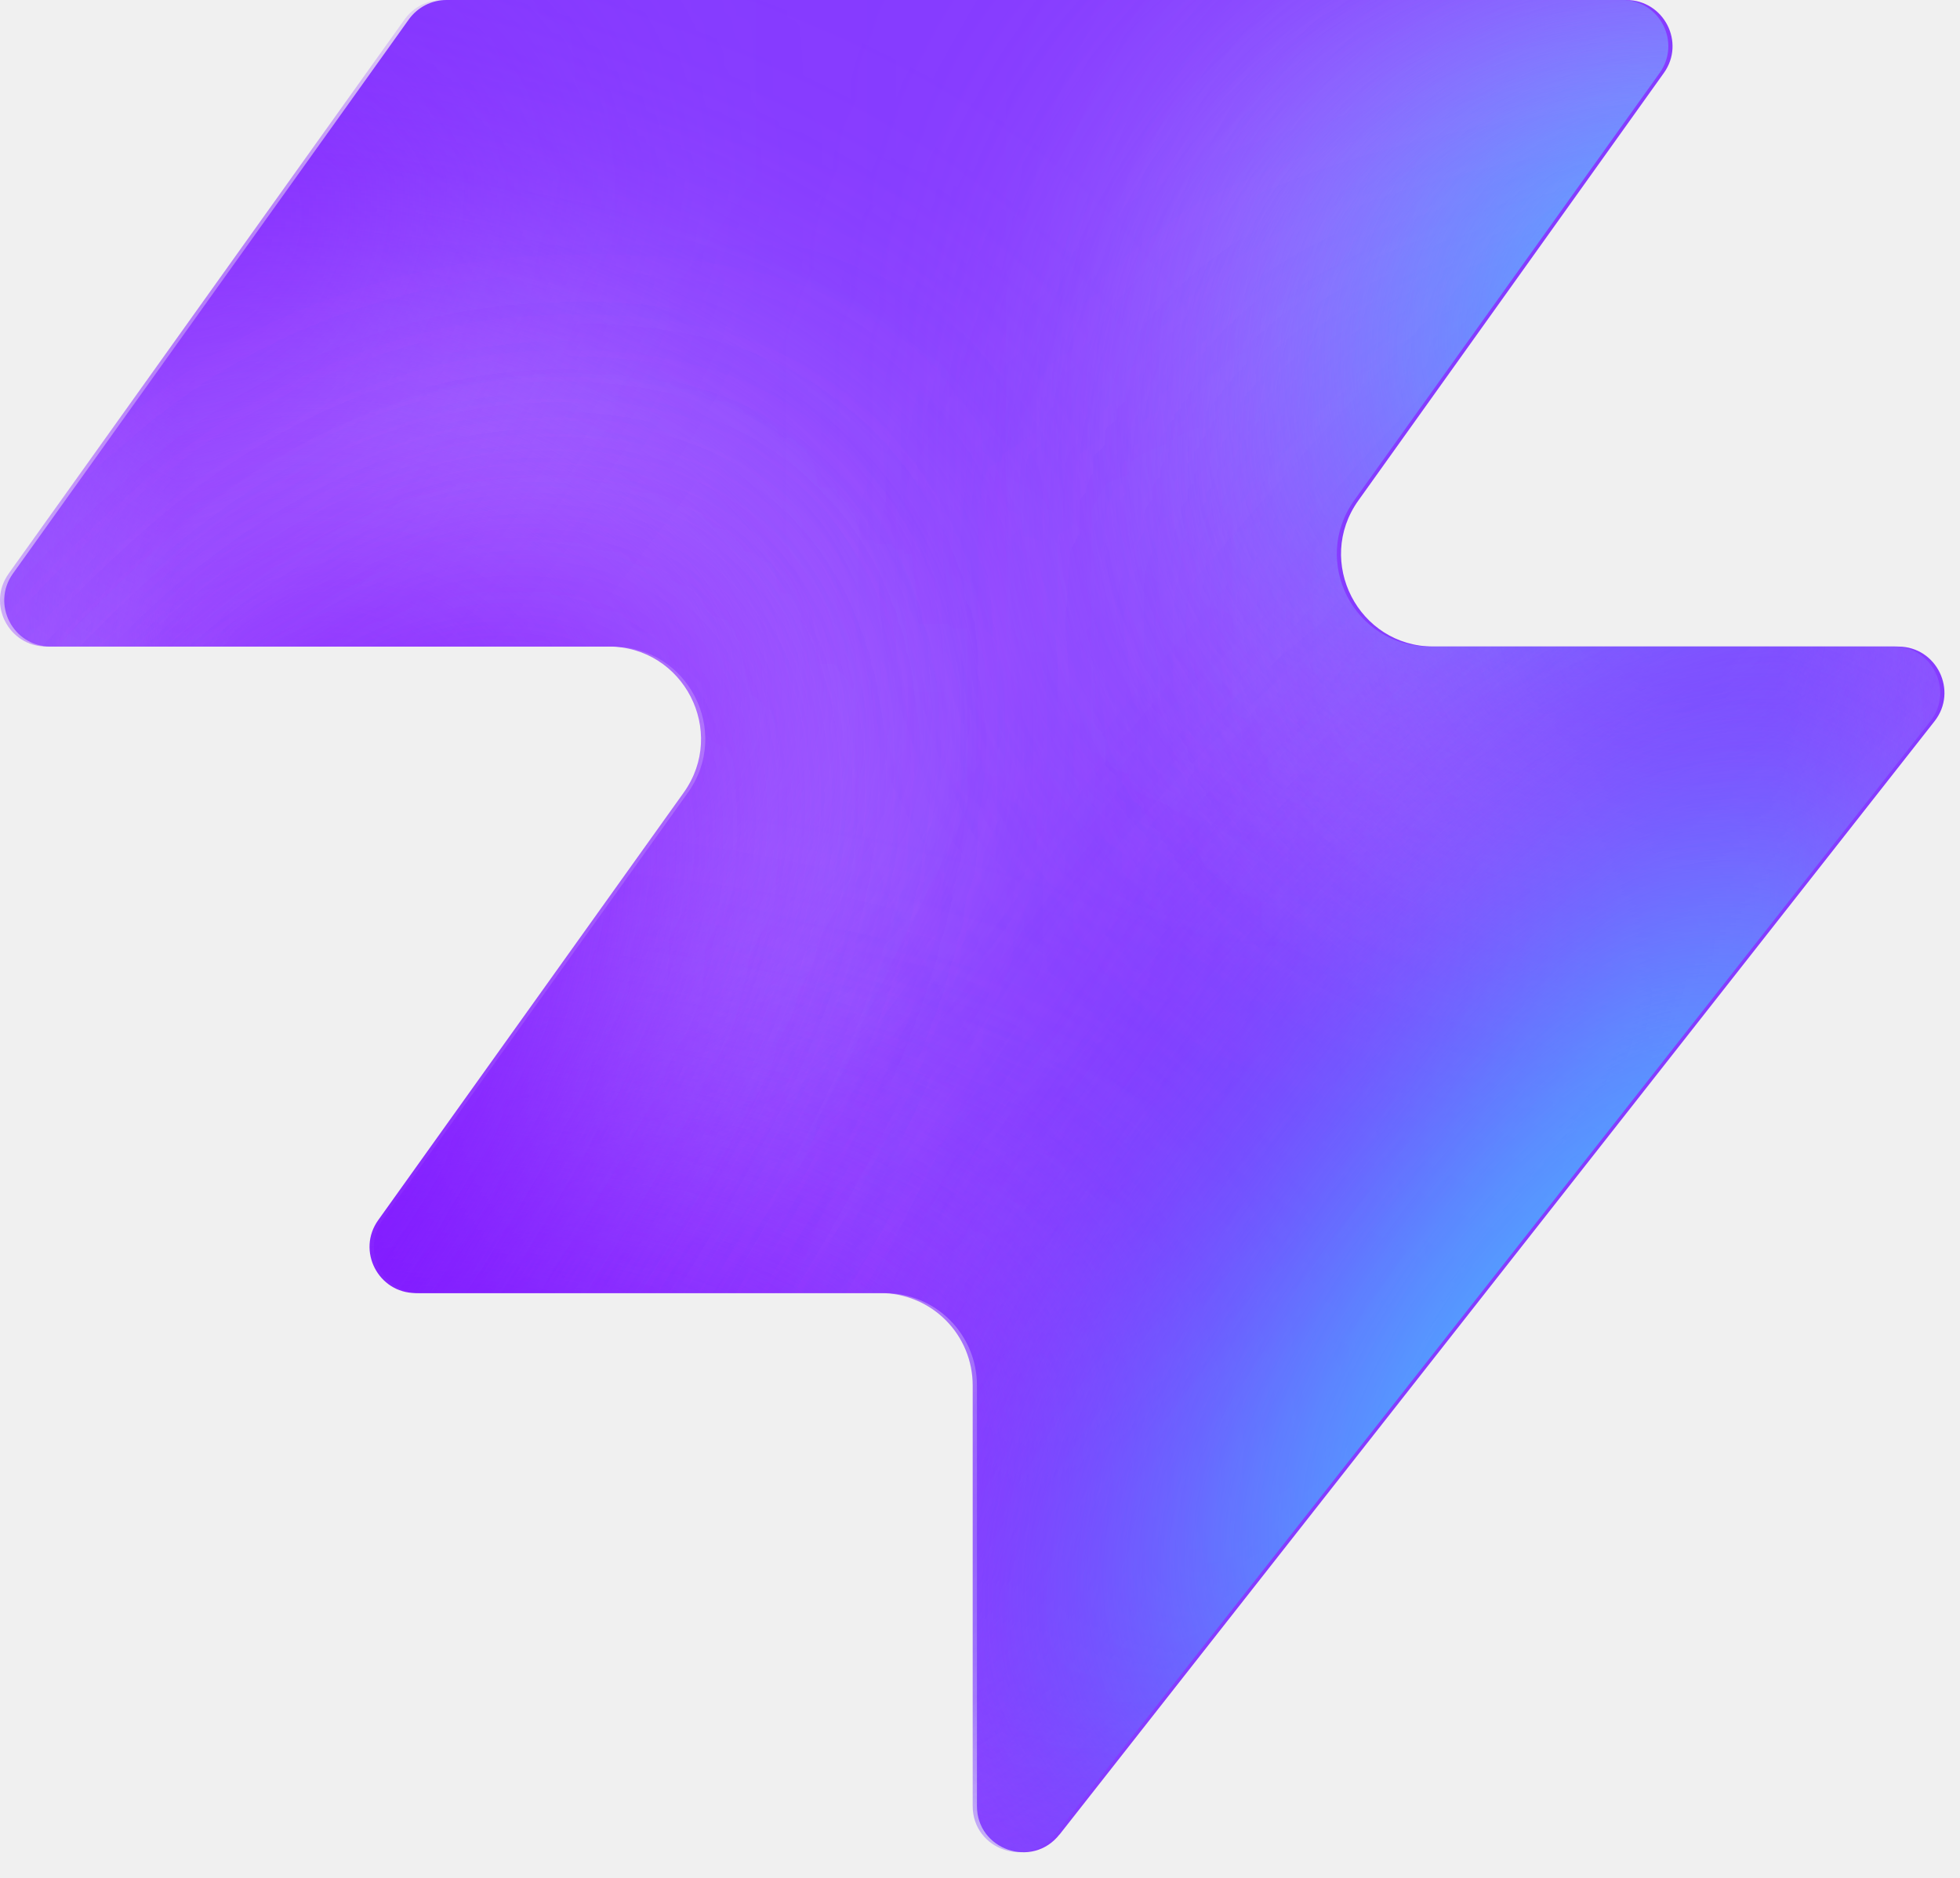
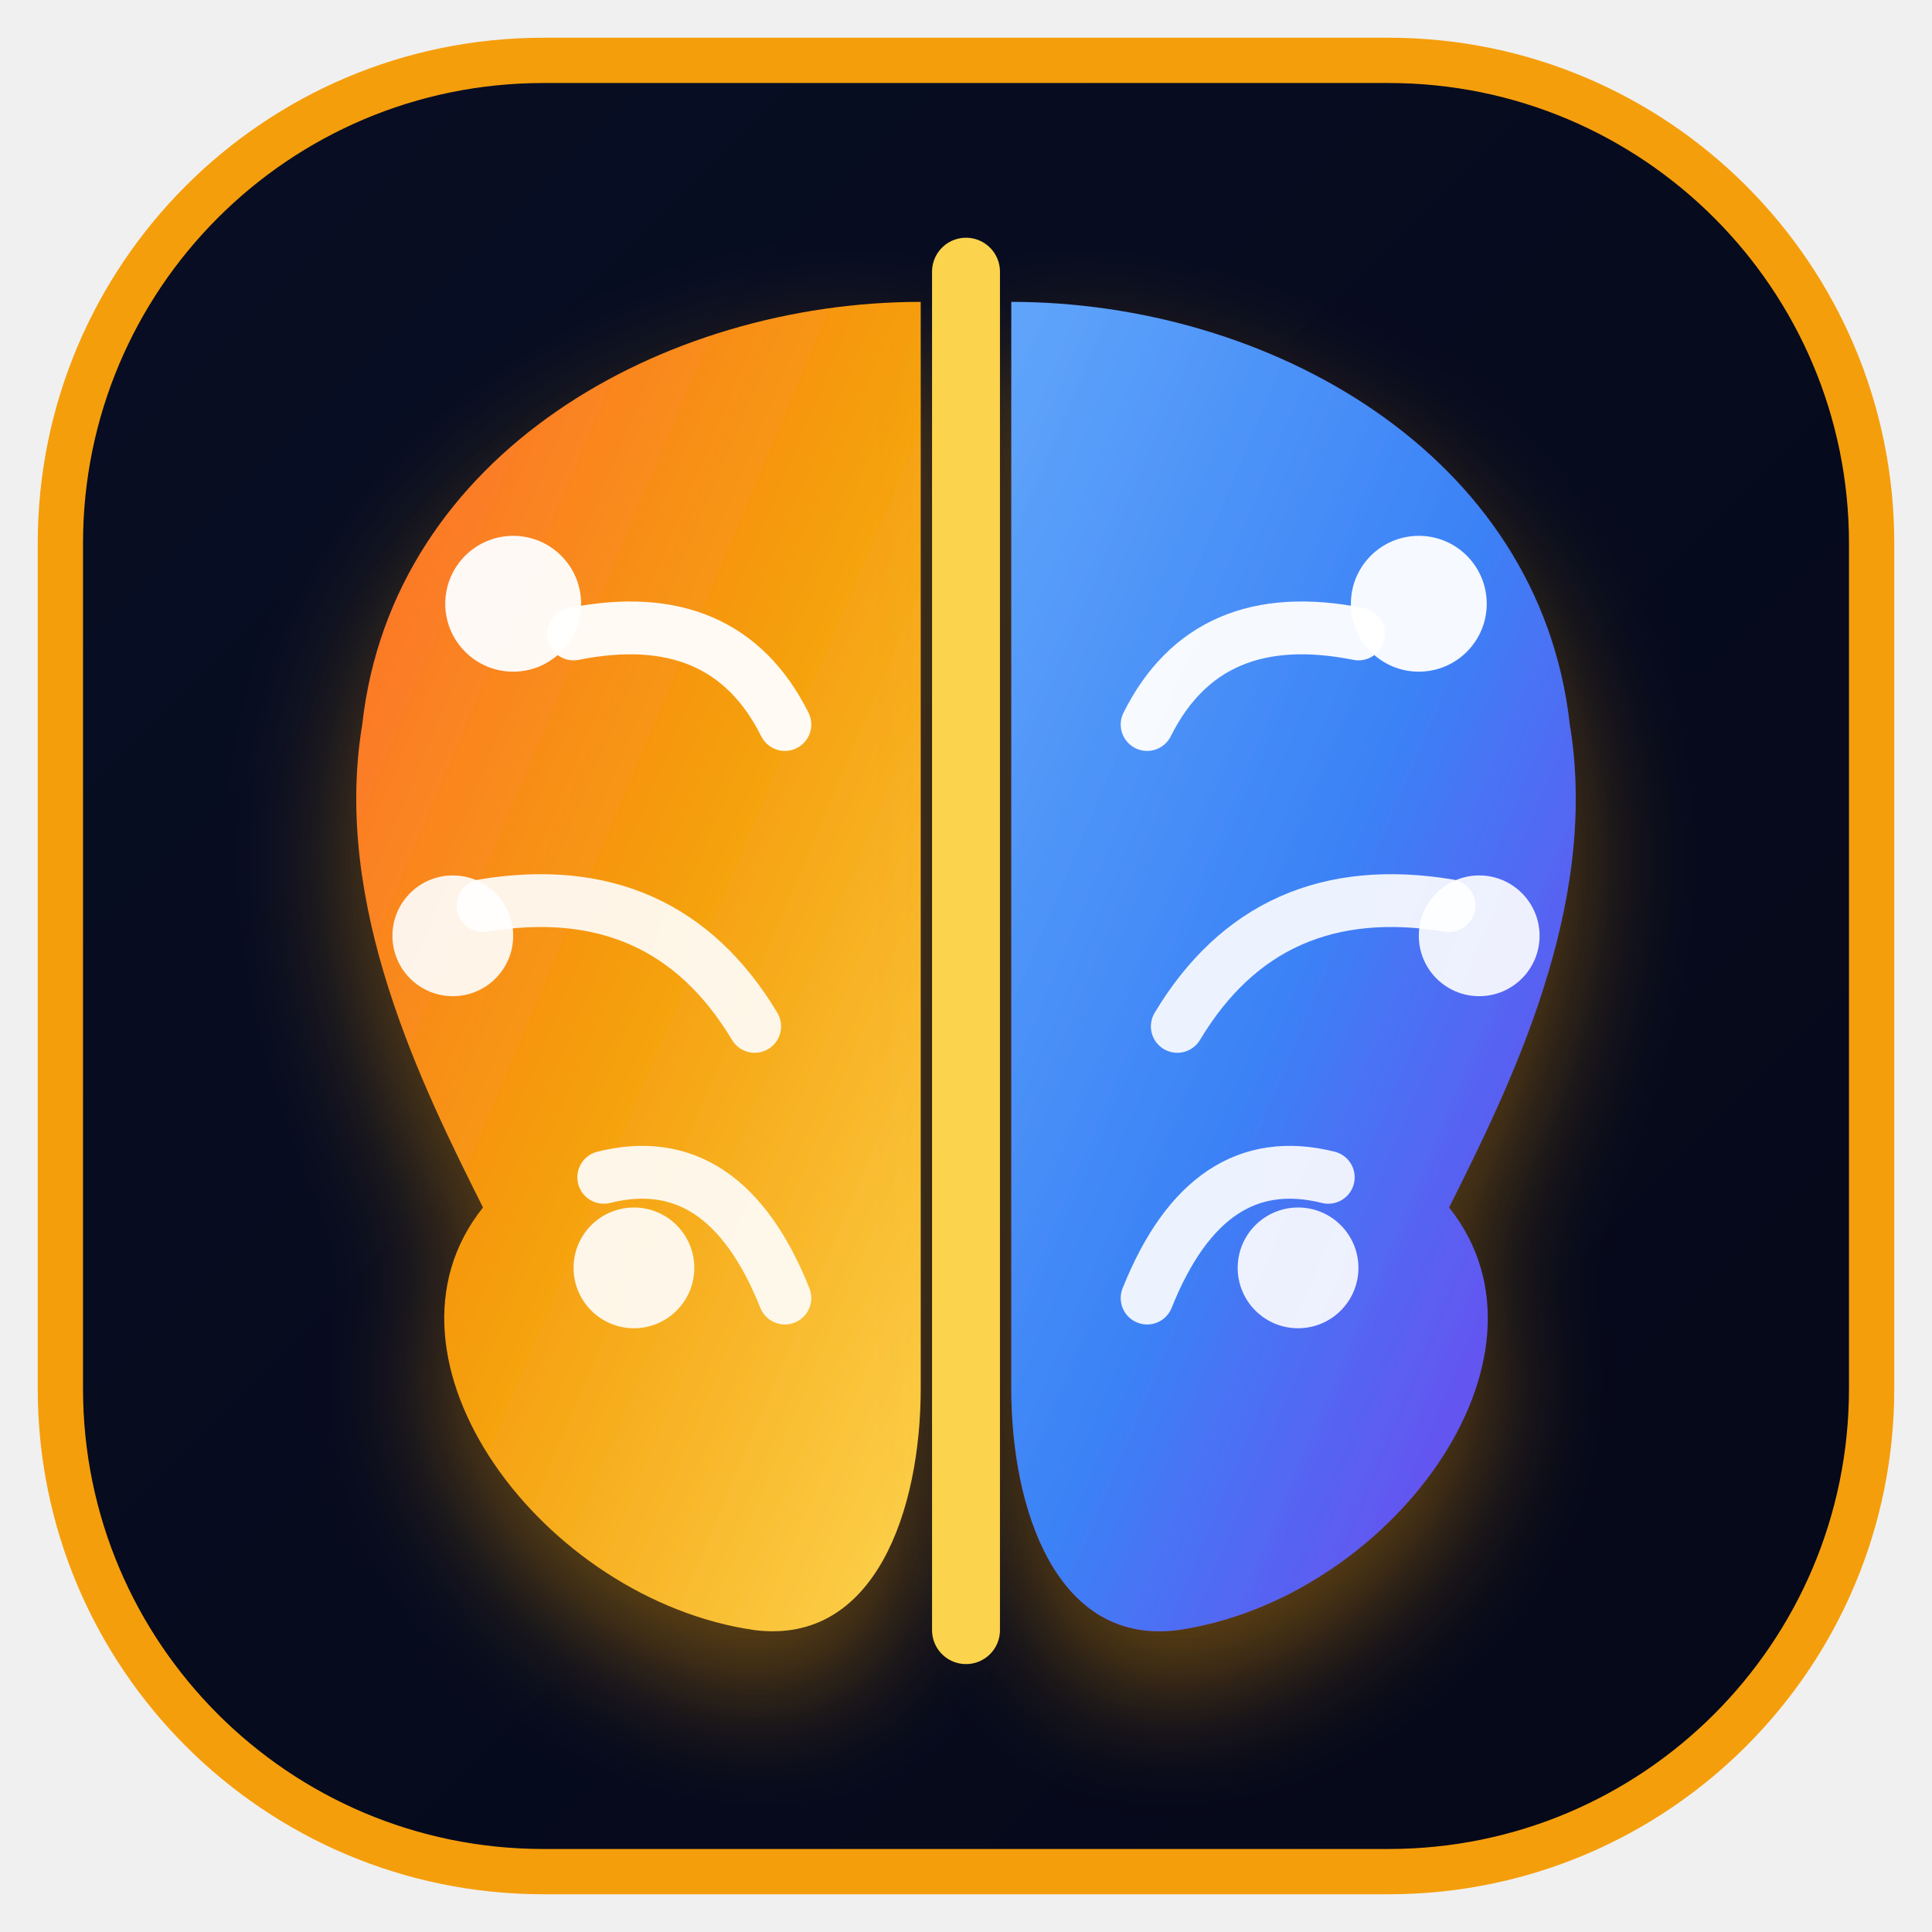
- <svg xmlns="http://www.w3.org/2000/svg" width="48" height="46" fill="none" viewBox="0 0 48 46">
-   <path fill="#863bff" d="M25.946 44.938c-.664.845-2.021.375-2.021-.698V33.937a2.26 2.26 0 0 0-2.262-2.262H10.287c-.92 0-1.456-1.04-.92-1.788l7.48-10.471c1.07-1.497 0-3.578-1.842-3.578H1.237c-.92 0-1.456-1.04-.92-1.788L10.013.474c.214-.297.556-.474.92-.474h28.894c.92 0 1.456 1.04.92 1.788l-7.48 10.471c-1.07 1.498 0 3.579 1.842 3.579h11.377c.943 0 1.473 1.088.89 1.83L25.947 44.94z" style="fill:#863bff;fill:color(display-p3 .525 .23 1);fill-opacity:1" />
-   <mask id="a" width="48" height="46" x="0" y="0" maskUnits="userSpaceOnUse" style="mask-type:alpha">
-     <path fill="#000" d="M25.842 44.938c-.664.844-2.021.375-2.021-.698V33.937a2.26 2.26 0 0 0-2.262-2.262H10.183c-.92 0-1.456-1.04-.92-1.788l7.48-10.471c1.07-1.498 0-3.579-1.842-3.579H1.133c-.92 0-1.456-1.04-.92-1.787L9.91.473c.214-.297.556-.474.92-.474h28.894c.92 0 1.456 1.04.92 1.788l-7.48 10.471c-1.07 1.498 0 3.578 1.842 3.578h11.377c.943 0 1.473 1.088.89 1.832L25.843 44.94z" style="fill:#000;fill-opacity:1" />
-   </mask>
-   <g mask="url(#a)">
-     <g filter="url(#b)">
-       <ellipse cx="5.508" cy="14.704" fill="#ede6ff" rx="5.508" ry="14.704" style="fill:#ede6ff;fill:color(display-p3 .927 .903 1);fill-opacity:1" transform="matrix(.00324 1 1 -.00324 -4.47 31.516)" />
-     </g>
-     <g filter="url(#c)">
-       <ellipse cx="10.399" cy="29.851" fill="#ede6ff" rx="10.399" ry="29.851" style="fill:#ede6ff;fill:color(display-p3 .927 .903 1);fill-opacity:1" transform="matrix(.00324 1 1 -.00324 -39.328 7.883)" />
-     </g>
-     <g filter="url(#d)">
-       <ellipse cx="5.508" cy="30.487" fill="#7e14ff" rx="5.508" ry="30.487" style="fill:#7e14ff;fill:color(display-p3 .492 .077 1);fill-opacity:1" transform="rotate(89.814 -25.913 -14.639)scale(1 -1)" />
-     </g>
-     <g filter="url(#e)">
-       <ellipse cx="5.508" cy="30.599" fill="#7e14ff" rx="5.508" ry="30.599" style="fill:#7e14ff;fill:color(display-p3 .492 .077 1);fill-opacity:1" transform="rotate(89.814 -32.644 -3.334)scale(1 -1)" />
-     </g>
-     <g filter="url(#f)">
-       <ellipse cx="5.508" cy="30.599" fill="#7e14ff" rx="5.508" ry="30.599" style="fill:#7e14ff;fill:color(display-p3 .492 .077 1);fill-opacity:1" transform="matrix(.00324 1 1 -.00324 -34.34 30.47)" />
-     </g>
-     <g filter="url(#g)">
-       <ellipse cx="14.072" cy="22.078" fill="#ede6ff" rx="14.072" ry="22.078" style="fill:#ede6ff;fill:color(display-p3 .927 .903 1);fill-opacity:1" transform="rotate(93.35 24.506 48.493)scale(-1 1)" />
-     </g>
-     <g filter="url(#h)">
-       <ellipse cx="3.47" cy="21.501" fill="#7e14ff" rx="3.47" ry="21.501" style="fill:#7e14ff;fill:color(display-p3 .492 .077 1);fill-opacity:1" transform="rotate(89.009 28.708 47.59)scale(-1 1)" />
-     </g>
-     <g filter="url(#i)">
-       <ellipse cx="3.47" cy="21.501" fill="#7e14ff" rx="3.47" ry="21.501" style="fill:#7e14ff;fill:color(display-p3 .492 .077 1);fill-opacity:1" transform="rotate(89.009 28.708 47.59)scale(-1 1)" />
-     </g>
-     <g filter="url(#j)">
-       <ellipse cx=".387" cy="8.972" fill="#7e14ff" rx="4.407" ry="29.108" style="fill:#7e14ff;fill:color(display-p3 .492 .077 1);fill-opacity:1" transform="rotate(39.51 .387 8.972)" />
-     </g>
-     <g filter="url(#k)">
-       <ellipse cx="47.523" cy="-6.092" fill="#7e14ff" rx="4.407" ry="29.108" style="fill:#7e14ff;fill:color(display-p3 .492 .077 1);fill-opacity:1" transform="rotate(37.892 47.523 -6.092)" />
-     </g>
-     <g filter="url(#l)">
-       <ellipse cx="41.412" cy="6.333" fill="#47bfff" rx="5.971" ry="9.665" style="fill:#47bfff;fill:color(display-p3 .28 .748 1);fill-opacity:1" transform="rotate(37.892 41.412 6.333)" />
-     </g>
-     <g filter="url(#m)">
-       <ellipse cx="-1.879" cy="38.332" fill="#7e14ff" rx="4.407" ry="29.108" style="fill:#7e14ff;fill:color(display-p3 .492 .077 1);fill-opacity:1" transform="rotate(37.892 -1.88 38.332)" />
-     </g>
-     <g filter="url(#n)">
-       <ellipse cx="-1.879" cy="38.332" fill="#7e14ff" rx="4.407" ry="29.108" style="fill:#7e14ff;fill:color(display-p3 .492 .077 1);fill-opacity:1" transform="rotate(37.892 -1.88 38.332)" />
-     </g>
-     <g filter="url(#o)">
-       <ellipse cx="35.651" cy="29.907" fill="#7e14ff" rx="4.407" ry="29.108" style="fill:#7e14ff;fill:color(display-p3 .492 .077 1);fill-opacity:1" transform="rotate(37.892 35.651 29.907)" />
-     </g>
-     <g filter="url(#p)">
-       <ellipse cx="38.418" cy="32.4" fill="#47bfff" rx="5.971" ry="15.297" style="fill:#47bfff;fill:color(display-p3 .28 .748 1);fill-opacity:1" transform="rotate(37.892 38.418 32.4)" />
-     </g>
-   </g>
+ <svg xmlns="http://www.w3.org/2000/svg" viewBox="0 0 128 128" width="128" height="128">
  <defs>
-     <filter id="b" width="60.045" height="41.654" x="-19.77" y="16.149" color-interpolation-filters="sRGB" filterUnits="userSpaceOnUse">
-       <feFlood flood-opacity="0" result="BackgroundImageFix" />
-       <feBlend in="SourceGraphic" in2="BackgroundImageFix" result="shape" />
-       <feGaussianBlur result="effect1_foregroundBlur_2002_17158" stdDeviation="7.659" />
-     </filter>
-     <filter id="c" width="90.34" height="51.437" x="-54.613" y="-7.533" color-interpolation-filters="sRGB" filterUnits="userSpaceOnUse">
-       <feFlood flood-opacity="0" result="BackgroundImageFix" />
-       <feBlend in="SourceGraphic" in2="BackgroundImageFix" result="shape" />
-       <feGaussianBlur result="effect1_foregroundBlur_2002_17158" stdDeviation="7.659" />
-     </filter>
-     <filter id="d" width="79.355" height="29.4" x="-49.64" y="2.03" color-interpolation-filters="sRGB" filterUnits="userSpaceOnUse">
-       <feFlood flood-opacity="0" result="BackgroundImageFix" />
-       <feBlend in="SourceGraphic" in2="BackgroundImageFix" result="shape" />
-       <feGaussianBlur result="effect1_foregroundBlur_2002_17158" stdDeviation="4.596" />
-     </filter>
-     <filter id="e" width="79.579" height="29.4" x="-45.045" y="20.029" color-interpolation-filters="sRGB" filterUnits="userSpaceOnUse">
-       <feFlood flood-opacity="0" result="BackgroundImageFix" />
-       <feBlend in="SourceGraphic" in2="BackgroundImageFix" result="shape" />
-       <feGaussianBlur result="effect1_foregroundBlur_2002_17158" stdDeviation="4.596" />
-     </filter>
-     <filter id="f" width="79.579" height="29.4" x="-43.513" y="21.178" color-interpolation-filters="sRGB" filterUnits="userSpaceOnUse">
-       <feFlood flood-opacity="0" result="BackgroundImageFix" />
-       <feBlend in="SourceGraphic" in2="BackgroundImageFix" result="shape" />
-       <feGaussianBlur result="effect1_foregroundBlur_2002_17158" stdDeviation="4.596" />
-     </filter>
-     <filter id="g" width="74.749" height="58.852" x="15.756" y="-17.901" color-interpolation-filters="sRGB" filterUnits="userSpaceOnUse">
-       <feFlood flood-opacity="0" result="BackgroundImageFix" />
-       <feBlend in="SourceGraphic" in2="BackgroundImageFix" result="shape" />
-       <feGaussianBlur result="effect1_foregroundBlur_2002_17158" stdDeviation="7.659" />
-     </filter>
-     <filter id="h" width="61.377" height="25.362" x="23.548" y="2.284" color-interpolation-filters="sRGB" filterUnits="userSpaceOnUse">
-       <feFlood flood-opacity="0" result="BackgroundImageFix" />
-       <feBlend in="SourceGraphic" in2="BackgroundImageFix" result="shape" />
-       <feGaussianBlur result="effect1_foregroundBlur_2002_17158" stdDeviation="4.596" />
-     </filter>
-     <filter id="i" width="61.377" height="25.362" x="23.548" y="2.284" color-interpolation-filters="sRGB" filterUnits="userSpaceOnUse">
-       <feFlood flood-opacity="0" result="BackgroundImageFix" />
-       <feBlend in="SourceGraphic" in2="BackgroundImageFix" result="shape" />
-       <feGaussianBlur result="effect1_foregroundBlur_2002_17158" stdDeviation="4.596" />
-     </filter>
-     <filter id="j" width="56.045" height="63.649" x="-27.636" y="-22.853" color-interpolation-filters="sRGB" filterUnits="userSpaceOnUse">
-       <feFlood flood-opacity="0" result="BackgroundImageFix" />
-       <feBlend in="SourceGraphic" in2="BackgroundImageFix" result="shape" />
-       <feGaussianBlur result="effect1_foregroundBlur_2002_17158" stdDeviation="4.596" />
-     </filter>
-     <filter id="k" width="54.814" height="64.646" x="20.116" y="-38.415" color-interpolation-filters="sRGB" filterUnits="userSpaceOnUse">
-       <feFlood flood-opacity="0" result="BackgroundImageFix" />
-       <feBlend in="SourceGraphic" in2="BackgroundImageFix" result="shape" />
-       <feGaussianBlur result="effect1_foregroundBlur_2002_17158" stdDeviation="4.596" />
-     </filter>
-     <filter id="l" width="33.541" height="35.313" x="24.641" y="-11.323" color-interpolation-filters="sRGB" filterUnits="userSpaceOnUse">
-       <feFlood flood-opacity="0" result="BackgroundImageFix" />
-       <feBlend in="SourceGraphic" in2="BackgroundImageFix" result="shape" />
-       <feGaussianBlur result="effect1_foregroundBlur_2002_17158" stdDeviation="4.596" />
-     </filter>
-     <filter id="m" width="54.814" height="64.646" x="-29.286" y="6.009" color-interpolation-filters="sRGB" filterUnits="userSpaceOnUse">
-       <feFlood flood-opacity="0" result="BackgroundImageFix" />
-       <feBlend in="SourceGraphic" in2="BackgroundImageFix" result="shape" />
-       <feGaussianBlur result="effect1_foregroundBlur_2002_17158" stdDeviation="4.596" />
-     </filter>
-     <filter id="n" width="54.814" height="64.646" x="-29.286" y="6.009" color-interpolation-filters="sRGB" filterUnits="userSpaceOnUse">
-       <feFlood flood-opacity="0" result="BackgroundImageFix" />
-       <feBlend in="SourceGraphic" in2="BackgroundImageFix" result="shape" />
-       <feGaussianBlur result="effect1_foregroundBlur_2002_17158" stdDeviation="4.596" />
-     </filter>
-     <filter id="o" width="54.814" height="64.646" x="8.244" y="-2.416" color-interpolation-filters="sRGB" filterUnits="userSpaceOnUse">
-       <feFlood flood-opacity="0" result="BackgroundImageFix" />
-       <feBlend in="SourceGraphic" in2="BackgroundImageFix" result="shape" />
-       <feGaussianBlur result="effect1_foregroundBlur_2002_17158" stdDeviation="4.596" />
-     </filter>
-     <filter id="p" width="39.409" height="43.623" x="18.713" y="10.588" color-interpolation-filters="sRGB" filterUnits="userSpaceOnUse">
-       <feFlood flood-opacity="0" result="BackgroundImageFix" />
-       <feBlend in="SourceGraphic" in2="BackgroundImageFix" result="shape" />
-       <feGaussianBlur result="effect1_foregroundBlur_2002_17158" stdDeviation="4.596" />
+     <linearGradient id="leftBrainGrad" x1="0%" y1="0%" x2="100%" y2="100%">
+       <stop offset="0%" stop-color="#FF6B35" />
+       <stop offset="50%" stop-color="#F59E0B" />
+       <stop offset="100%" stop-color="#FCD34D" />
+     </linearGradient>
+     <linearGradient id="rightBrainGrad" x1="0%" y1="0%" x2="100%" y2="100%">
+       <stop offset="0%" stop-color="#60A5FA" />
+       <stop offset="50%" stop-color="#3B82F6" />
+       <stop offset="100%" stop-color="#7C3AED" />
+     </linearGradient>
+     <linearGradient id="bgRingGrad" x1="0%" y1="0%" x2="100%" y2="100%">
+       <stop offset="0%" stop-color="#080E24" />
+       <stop offset="100%" stop-color="#050818" />
+     </linearGradient>
+     <filter id="brainGlow" x="-30%" y="-30%" width="160%" height="160%">
+       <feDropShadow dx="0" dy="4" stdDeviation="4" flood-color="#F59E0B" flood-opacity="0.4" />
    </filter>
  </defs>
+   <rect x="4" y="4" width="120" height="120" rx="32" fill="url(#bgRingGrad)" stroke="#F59E0B" stroke-width="3" />
+   <g filter="url(#brainGlow)">
+     <path d="M 61 20               C 44 20, 26 30, 24 48               C 22 60, 28 72, 32 80               C 24 90, 36 106, 50 108               C 58 109, 61 100, 61 92 Z" fill="url(#leftBrainGrad)" />
+     <path d="M 38 42 Q 48 40, 52 48" stroke="#FFFFFF" stroke-width="3.5" fill="none" stroke-linecap="round" opacity="0.95" />
+     <path d="M 32 60 Q 44 58, 50 68" stroke="#FFFFFF" stroke-width="3.5" fill="none" stroke-linecap="round" opacity="0.9" />
+     <path d="M 40 78 Q 48 76, 52 86" stroke="#FFFFFF" stroke-width="3.5" fill="none" stroke-linecap="round" opacity="0.9" />
+     <circle cx="34" cy="40" r="4.5" fill="#FFFFFF" opacity="0.95" />
+     <circle cx="30" cy="62" r="4" fill="#FFFFFF" opacity="0.9" />
+     <circle cx="42" cy="84" r="4" fill="#FFFFFF" opacity="0.9" />
+   </g>
+   <g filter="url(#brainGlow)">
+     <path d="M 67 20               C 84 20, 102 30, 104 48               C 106 60, 100 72, 96 80               C 104 90, 92 106, 78 108               C 70 109, 67 100, 67 92 Z" fill="url(#rightBrainGrad)" />
+     <path d="M 90 42 Q 80 40, 76 48" stroke="#FFFFFF" stroke-width="3.5" fill="none" stroke-linecap="round" opacity="0.95" />
+     <path d="M 96 60 Q 84 58, 78 68" stroke="#FFFFFF" stroke-width="3.5" fill="none" stroke-linecap="round" opacity="0.9" />
+     <path d="M 88 78 Q 80 76, 76 86" stroke="#FFFFFF" stroke-width="3.5" fill="none" stroke-linecap="round" opacity="0.9" />
+     <circle cx="94" cy="40" r="4.5" fill="#FFFFFF" opacity="0.95" />
+     <circle cx="98" cy="62" r="4" fill="#FFFFFF" opacity="0.9" />
+     <circle cx="86" cy="84" r="4" fill="#FFFFFF" opacity="0.9" />
+   </g>
+   <line x1="64" y1="18" x2="64" y2="108" stroke="#FCD34D" stroke-width="4.5" stroke-linecap="round" />
</svg>
